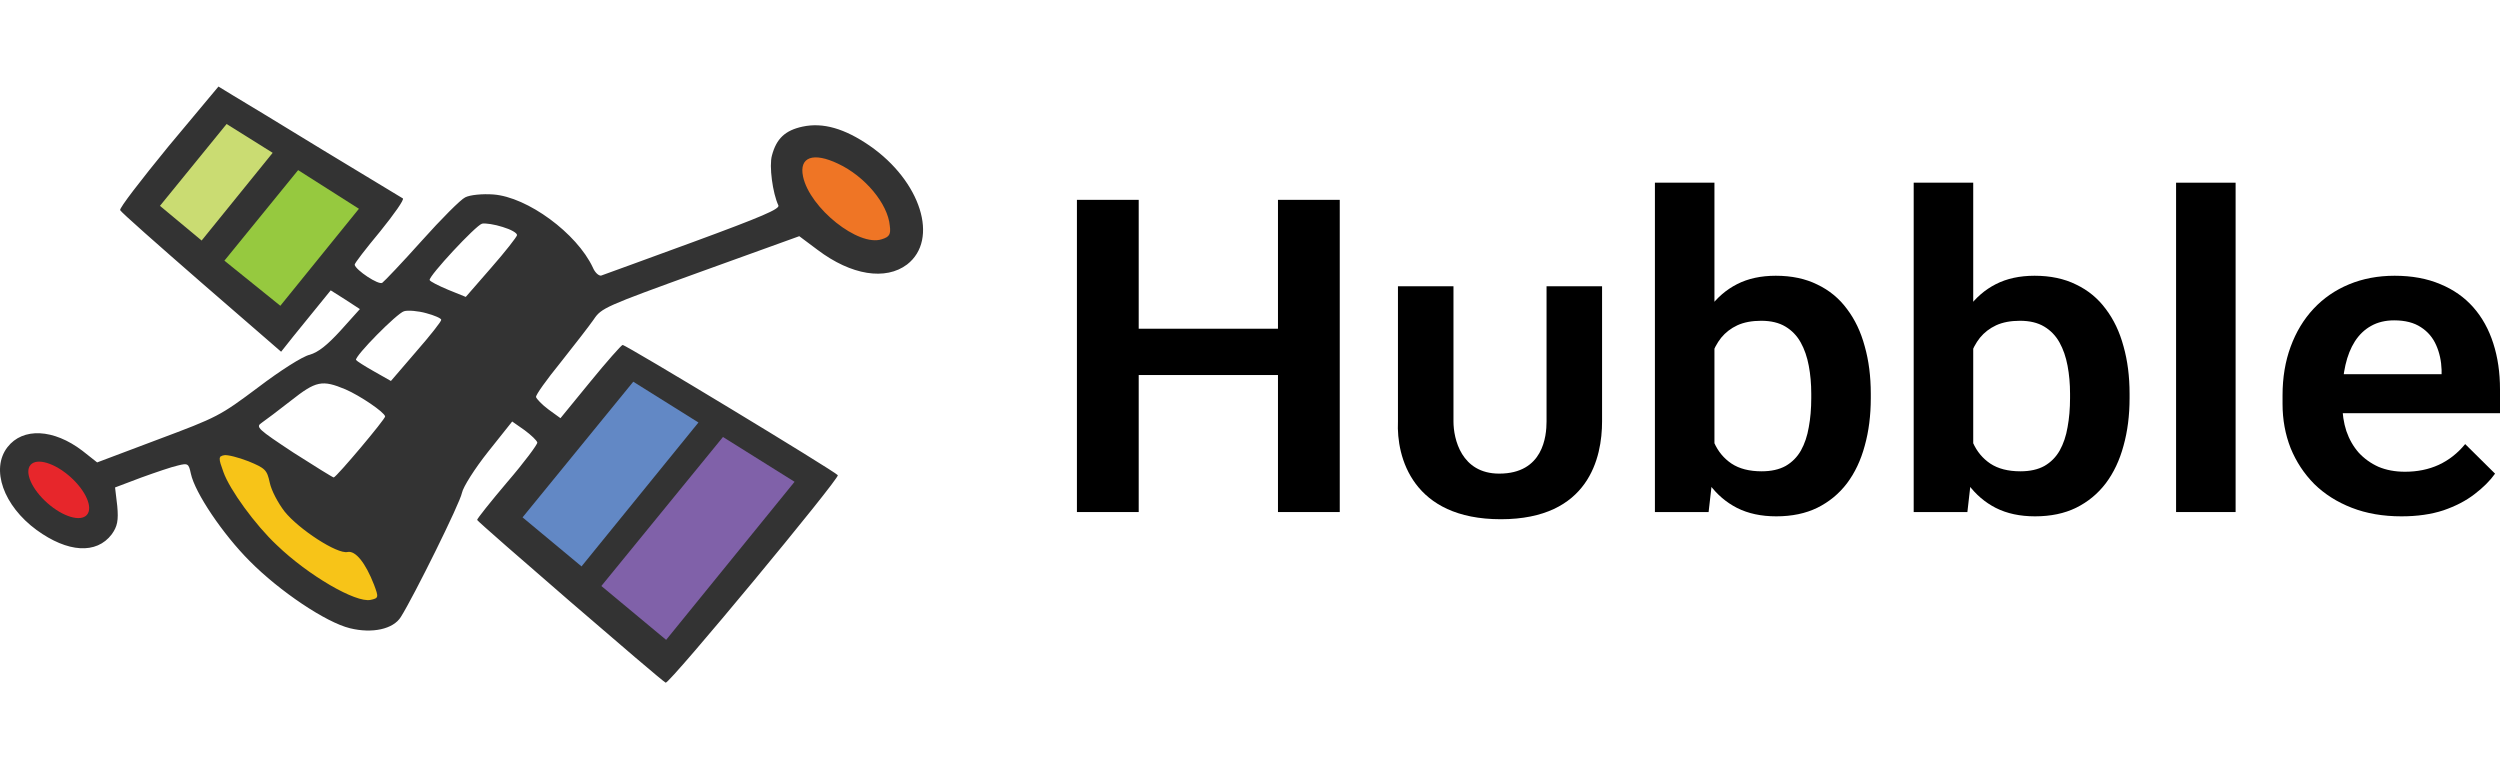
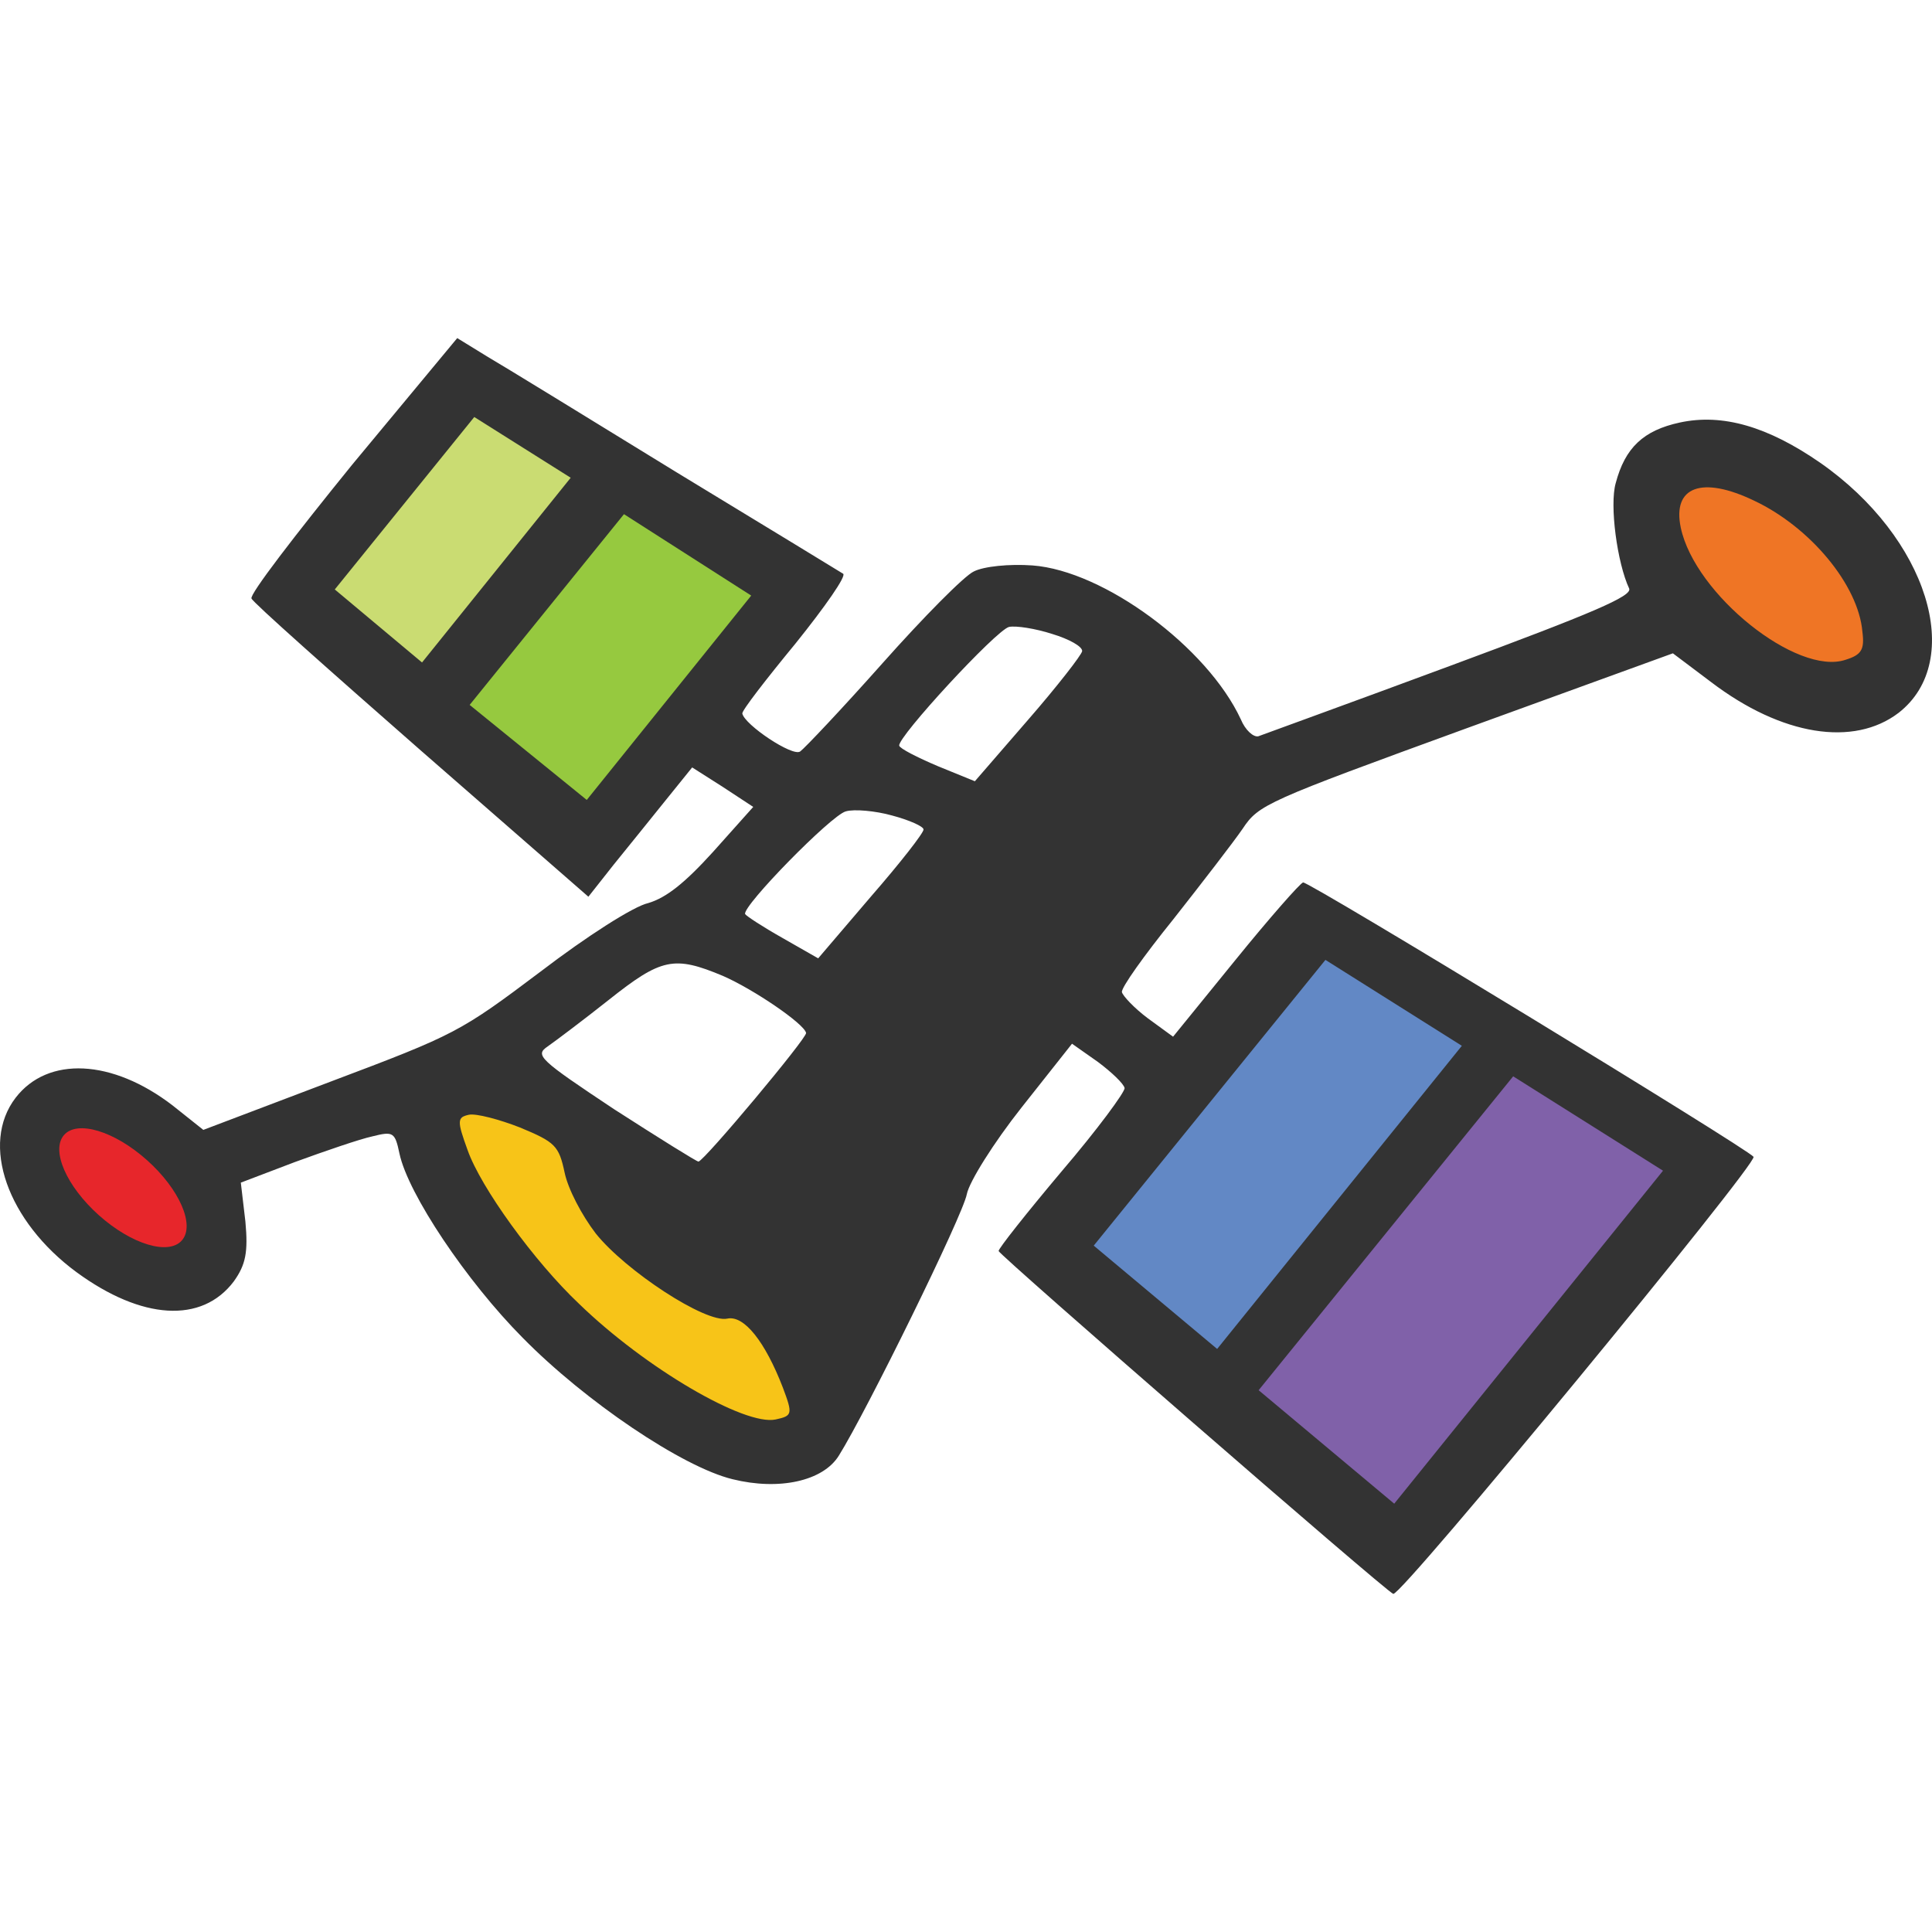
- <svg xmlns="http://www.w3.org/2000/svg" width="260" height="80" viewBox="0 0 260 80" fill="none">
-   <path d="M34.064 52.324C38.637 56.673 41.032 61.598 39.412 63.324C37.793 65.049 32.773 62.922 28.2 58.572C23.627 54.223 21.232 49.298 22.852 47.573C24.471 45.847 29.491 47.975 34.064 52.324Z" fill="#F7C418" />
-   <path d="M89.868 18.328C92.585 20.739 93.892 23.718 92.786 24.982C91.68 26.246 88.58 25.316 85.862 22.905C83.144 20.494 81.838 17.515 82.944 16.251C84.05 14.988 87.15 15.918 89.868 18.328Z" fill="#EF7525" />
-   <path d="M52.48 53.494L65.252 38.032L73.091 44.594L60.319 60.057L52.48 53.494Z" fill="#6288C5" />
-   <path d="M17.498 15.251C14.668 18.717 12.383 21.662 12.497 21.858C12.577 22.06 16.384 25.419 20.939 29.386L29.236 36.58L30.5 34.989C31.193 34.144 32.374 32.682 33.096 31.794L34.394 30.196L35.907 31.153L37.428 32.145L35.426 34.371C34.009 35.921 33.104 36.628 32.214 36.893C31.483 37.05 29.144 38.541 26.857 40.279C22.869 43.26 22.64 43.383 16.437 45.704L10.103 48.091L8.572 46.881C5.575 44.594 2.376 44.439 0.777 46.504C-0.993 48.79 0.363 52.602 3.81 55.122C7.038 57.469 10.028 57.669 11.62 55.569C12.209 54.746 12.333 54.133 12.195 52.624L11.966 50.695L14.661 49.676C16.148 49.137 17.878 48.546 18.505 48.411C19.541 48.152 19.626 48.207 19.849 49.258C20.273 51.255 23.193 55.574 25.966 58.349C29.072 61.492 33.911 64.739 36.404 65.339C38.708 65.906 40.9 65.435 41.686 64.167C43.046 62.007 47.859 52.29 48.041 51.261C48.166 50.648 49.362 48.743 50.769 46.975L53.268 43.837L54.55 44.734C55.241 45.245 55.835 45.813 55.88 46.023C55.917 46.199 54.532 48.072 52.752 50.139C51.006 52.2 49.599 53.968 49.621 54.073C49.666 54.283 68.88 70.891 69.23 70.999C69.623 71.135 87.347 49.741 87.134 49.421C86.828 49.01 65.028 35.815 64.749 35.875C64.61 35.904 63.084 37.625 61.38 39.713L58.289 43.491L57.042 42.586C56.351 42.075 55.784 41.464 55.747 41.289C55.703 41.079 56.854 39.476 58.296 37.701C59.731 35.89 61.303 33.867 61.748 33.222C62.548 32.024 62.916 31.872 72.85 28.272L83.125 24.563L85.028 25.986C88.54 28.639 92.114 29.19 94.339 27.503C97.683 24.916 95.773 18.841 90.44 15.151C87.841 13.364 85.592 12.712 83.469 13.168C81.659 13.557 80.749 14.412 80.284 16.16C79.97 17.254 80.357 20.102 80.953 21.366C81.105 21.736 79.238 22.54 72.048 25.184C67.054 27.026 62.726 28.579 62.525 28.659C62.281 28.711 61.878 28.358 61.655 27.82C59.988 24.258 54.856 20.488 51.307 20.224C50.161 20.141 48.878 20.27 48.386 20.522C47.921 20.732 45.882 22.782 43.853 25.05C41.824 27.317 39.979 29.253 39.758 29.41C39.378 29.675 37.004 28.096 36.885 27.536C36.855 27.396 38.056 25.855 39.533 24.073C41.003 22.255 42.065 20.744 41.896 20.634C41.727 20.524 38.011 18.281 33.628 15.633C29.279 12.977 25.014 10.376 24.184 9.895L22.72 9L17.498 15.251ZM52.28 23.606C53.135 23.862 53.796 24.233 53.771 24.458C53.739 24.648 52.538 26.188 51.073 27.858L48.44 30.879L46.608 30.137C45.569 29.7 44.712 29.262 44.682 29.122C44.593 28.701 49.479 23.438 50.133 23.261C50.481 23.186 51.46 23.342 52.28 23.606ZM87.164 17.027C89.952 18.333 92.343 21.19 92.541 23.492C92.657 24.383 92.493 24.638 91.708 24.881C89.296 25.692 84.217 21.654 83.517 18.36C83.085 16.328 84.572 15.789 87.164 17.027ZM44.323 32.569C45.171 32.79 45.894 33.111 45.889 33.259C45.919 33.399 44.745 34.897 43.281 36.567L40.655 39.622L38.875 38.612C37.884 38.056 37.081 37.532 37.024 37.435C36.9 37.022 41.301 32.559 42.024 32.367C42.434 32.242 43.511 32.341 44.323 32.569ZM35.927 40.492C37.45 41.153 39.958 42.849 40.054 43.305C40.107 43.55 35.022 49.589 34.708 49.656C34.639 49.671 32.752 48.501 30.521 47.075C26.796 44.615 26.569 44.407 27.206 43.977C27.586 43.712 28.968 42.682 30.247 41.675C32.864 39.611 33.491 39.476 35.927 40.492ZM25.835 47.972C27.59 48.694 27.773 48.874 28.056 50.206C28.228 51.012 28.901 52.296 29.604 53.207C31.087 55.05 35.059 57.641 36.138 57.409C36.973 57.23 38.017 58.544 38.898 60.809C39.397 62.131 39.377 62.209 38.542 62.388C37.011 62.717 32.073 59.858 28.778 56.682C26.551 54.596 23.878 50.92 23.232 49.081C22.711 47.654 22.708 47.471 23.3 47.344C23.648 47.27 24.803 47.571 25.835 47.972Z" fill="#333333" />
-   <path d="M16.635 21.409L23.567 12.896L28.358 15.894L20.97 25.015L16.635 21.409Z" fill="#CADC72" />
-   <path d="M23.337 27.11L31.005 17.693L37.327 21.712L29.155 31.801L23.337 27.11Z" fill="#96C93F" />
-   <path d="M7.302 49.584C8.921 51.019 9.698 52.793 9.04 53.545C8.381 54.298 6.535 53.744 4.917 52.309C3.299 50.873 2.521 49.099 3.179 48.347C3.838 47.594 5.684 48.148 7.302 49.584Z" fill="#E7262B" />
-   <path d="M62.541 60.944L75.189 45.447L82.634 50.106L69.278 66.546L62.541 60.944Z" fill="#8061A9" />
-   <path d="M54.346 53.806L65.86 39.698L72.638 43.94L60.479 58.906L54.346 53.806Z" fill="#6288C5" />
-   <path d="M151.161 29.769H145.387V43.833C145.217 47.561 146.916 54 156.086 54C165.257 54 166.615 47.561 166.615 43.833V29.769H160.841V43.833C160.841 45.358 160.501 49.256 155.916 49.256C151.976 49.256 151.161 45.641 151.161 43.833V29.769Z" fill="black" />
-   <path d="M134.568 34.187V39.003H116.672V34.187H134.568ZM118.425 20.784V53.253H112V20.784H118.425ZM139.334 20.784V53.253H132.909V20.784H139.334Z" fill="black" />
-   <path d="M172.111 19H178.302V47.923L177.695 53.253H172.111V19ZM194.562 40.944V41.412C194.562 43.211 194.352 44.861 193.931 46.362C193.527 47.864 192.911 49.165 192.086 50.265C191.26 51.35 190.232 52.198 189.002 52.807C187.787 53.402 186.362 53.699 184.727 53.699C183.169 53.699 181.814 53.409 180.662 52.83C179.525 52.25 178.567 51.432 177.788 50.377C177.009 49.306 176.386 48.05 175.919 46.608C175.452 45.151 175.102 43.56 174.868 41.836V40.564C175.102 38.825 175.452 37.234 175.919 35.792C176.386 34.35 177.009 33.094 177.788 32.023C178.567 30.953 179.525 30.128 180.662 29.548C181.799 28.968 183.138 28.678 184.68 28.678C186.331 28.678 187.772 28.983 189.002 29.593C190.248 30.187 191.276 31.035 192.086 32.135C192.911 33.22 193.527 34.514 193.931 36.015C194.352 37.502 194.562 39.145 194.562 40.944ZM188.371 41.412V40.944C188.371 39.918 188.286 38.951 188.114 38.044C187.943 37.123 187.663 36.312 187.273 35.614C186.884 34.915 186.354 34.365 185.685 33.964C185.015 33.562 184.174 33.361 183.161 33.361C182.196 33.361 181.37 33.517 180.685 33.83C180.015 34.142 179.455 34.573 179.003 35.123C178.567 35.673 178.224 36.32 177.975 37.063C177.741 37.807 177.586 38.609 177.508 39.472V42.951C177.617 44.095 177.874 45.129 178.279 46.05C178.684 46.957 179.283 47.678 180.078 48.213C180.888 48.749 181.931 49.016 183.208 49.016C184.205 49.016 185.038 48.83 185.708 48.459C186.378 48.072 186.907 47.537 187.297 46.853C187.686 46.154 187.959 45.344 188.114 44.422C188.286 43.501 188.371 42.497 188.371 41.412Z" fill="black" />
-   <path d="M199.024 19H205.215V47.923L204.608 53.253H199.024V19ZM221.476 40.944V41.412C221.476 43.211 221.265 44.861 220.845 46.362C220.44 47.864 219.825 49.165 218.999 50.265C218.174 51.35 217.146 52.198 215.915 52.807C214.701 53.402 213.275 53.699 211.64 53.699C210.083 53.699 208.728 53.409 207.575 52.83C206.438 52.25 205.48 51.432 204.701 50.377C203.923 49.306 203.3 48.05 202.833 46.608C202.365 45.151 202.015 43.56 201.781 41.836V40.564C202.015 38.825 202.365 37.234 202.833 35.792C203.3 34.35 203.923 33.094 204.701 32.023C205.48 30.953 206.438 30.128 207.575 29.548C208.712 28.968 210.051 28.678 211.593 28.678C213.244 28.678 214.685 28.983 215.915 29.593C217.161 30.187 218.189 31.035 218.999 32.135C219.825 33.22 220.44 34.514 220.845 36.015C221.265 37.502 221.476 39.145 221.476 40.944ZM215.285 41.412V40.944C215.285 39.918 215.199 38.951 215.028 38.044C214.856 37.123 214.576 36.312 214.187 35.614C213.797 34.915 213.268 34.365 212.598 33.964C211.928 33.562 211.087 33.361 210.075 33.361C209.109 33.361 208.284 33.517 207.598 33.83C206.929 34.142 206.368 34.573 205.916 35.123C205.48 35.673 205.138 36.32 204.888 37.063C204.655 37.807 204.499 38.609 204.421 39.472V42.951C204.53 44.095 204.787 45.129 205.192 46.05C205.597 46.957 206.197 47.678 206.991 48.213C207.801 48.749 208.844 49.016 210.122 49.016C211.118 49.016 211.952 48.83 212.621 48.459C213.291 48.072 213.821 47.537 214.21 46.853C214.599 46.154 214.872 45.344 215.028 44.422C215.199 43.501 215.285 42.497 215.285 41.412Z" fill="black" />
-   <path d="M232.503 19V53.253H226.312V19H232.503Z" fill="black" />
-   <path d="M249.744 53.699C247.828 53.699 246.107 53.402 244.581 52.807C243.055 52.213 241.754 51.388 240.679 50.332C239.62 49.261 238.803 48.02 238.226 46.608C237.666 45.181 237.385 43.649 237.385 42.014V41.122C237.385 39.264 237.666 37.576 238.226 36.06C238.787 34.529 239.581 33.213 240.609 32.113C241.637 31.012 242.868 30.165 244.301 29.57C245.733 28.976 247.314 28.678 249.043 28.678C250.834 28.678 252.415 28.968 253.786 29.548C255.156 30.113 256.301 30.916 257.22 31.956C258.139 32.997 258.832 34.246 259.299 35.703C259.766 37.145 260 38.743 260 40.498V42.973H240.189V38.914H253.926V38.468C253.895 37.532 253.708 36.677 253.365 35.904C253.022 35.116 252.493 34.491 251.776 34.03C251.06 33.555 250.133 33.317 248.996 33.317C248.077 33.317 247.275 33.51 246.59 33.897C245.92 34.268 245.36 34.803 244.908 35.502C244.472 36.186 244.145 37.004 243.927 37.955C243.709 38.907 243.6 39.962 243.6 41.122V42.014C243.6 43.025 243.74 43.962 244.02 44.824C244.316 45.686 244.744 46.437 245.305 47.076C245.881 47.7 246.567 48.191 247.361 48.548C248.171 48.89 249.09 49.061 250.118 49.061C251.41 49.061 252.579 48.823 253.622 48.347C254.681 47.857 255.6 47.136 256.379 46.184L259.486 49.261C258.956 50.005 258.24 50.718 257.337 51.402C256.449 52.086 255.374 52.644 254.113 53.075C252.851 53.491 251.395 53.699 249.744 53.699Z" fill="black" />
+ <svg xmlns="http://www.w3.org/2000/svg" width="128" height="128" viewBox="0 0 128 128" fill="none">
+   <path d="M45.419 80.538C51.516 86.375 54.709 92.983 52.55 95.299C50.391 97.614 43.697 94.76 37.6 88.923C31.502 83.086 28.31 76.478 30.469 74.162C32.628 71.847 39.321 74.701 45.419 80.538Z" fill="#F7C418" />
+   <path d="M119.823 34.918C123.447 38.153 125.189 42.151 123.714 43.846C122.239 45.542 118.106 44.295 114.482 41.059C110.859 37.824 109.117 33.827 110.591 32.131C112.066 30.435 116.2 31.683 119.823 34.918Z" fill="#EF7525" />
+   <path d="M69.974 82.109L87.003 61.358L97.455 70.165L80.426 90.915L69.974 82.109Z" fill="#6288C5" />
+   <path d="M23.331 30.788C19.558 35.439 16.511 39.392 16.663 39.654C16.769 39.926 21.845 44.433 27.919 49.757L38.982 59.41L40.666 57.276C41.591 56.142 43.166 54.179 44.127 52.988L45.858 50.844L47.876 52.128L49.904 53.46L47.235 56.446C45.346 58.526 44.139 59.475 42.952 59.83C41.978 60.041 38.858 62.043 35.809 64.374C30.491 68.375 30.186 68.539 21.916 71.655L13.471 74.858L11.43 73.234C7.434 70.165 3.168 69.957 1.036 72.728C-1.324 75.795 0.484 80.911 5.08 84.293C9.384 87.442 13.371 87.711 15.493 84.892C16.279 83.788 16.445 82.966 16.259 80.941L15.955 78.352L19.548 76.985C21.531 76.261 23.837 75.468 24.673 75.287C26.055 74.939 26.168 75.013 26.465 76.424C27.031 79.103 30.924 84.899 34.621 88.623C38.763 92.84 45.214 97.198 48.538 98.003C51.61 98.764 54.534 98.132 55.581 96.431C57.395 93.531 63.812 80.492 64.055 79.112C64.221 78.289 65.816 75.732 67.692 73.36L71.024 69.149L72.734 70.352C73.655 71.038 74.447 71.801 74.507 72.083C74.556 72.318 72.709 74.832 70.336 77.606C68.008 80.371 66.132 82.743 66.161 82.885C66.221 83.167 91.84 105.454 92.307 105.599C92.831 105.781 116.463 77.072 116.178 76.642C115.771 76.091 86.704 58.384 86.333 58.464C86.147 58.504 84.111 60.812 81.84 63.614L77.719 68.684L76.056 67.471C75.135 66.785 74.379 65.965 74.33 65.73C74.27 65.448 75.805 63.297 77.728 60.914C79.641 58.485 81.737 55.77 82.33 54.904C83.398 53.297 83.888 53.093 97.133 48.262L110.833 43.284L113.371 45.194C118.053 48.754 122.818 49.493 125.785 47.229C130.244 43.758 127.698 35.606 120.587 30.654C117.121 28.257 114.122 27.381 111.292 27.993C108.879 28.515 107.665 29.662 107.045 32.009C106.627 33.476 107.143 37.297 107.937 38.994C108.14 39.491 105.65 40.57 96.064 44.118C89.405 46.59 83.635 48.674 83.366 48.781C83.041 48.851 82.504 48.377 82.206 47.655C79.984 42.875 73.142 37.816 68.409 37.462C66.881 37.35 65.171 37.523 64.515 37.862C63.895 38.143 61.176 40.894 58.471 43.938C55.766 46.981 53.306 49.578 53.011 49.789C52.504 50.144 49.339 48.026 49.18 47.274C49.141 47.086 50.742 45.019 52.711 42.626C54.671 40.187 56.087 38.16 55.861 38.012C55.636 37.864 50.682 34.855 44.837 31.3C39.038 27.736 33.352 24.246 32.245 23.6L30.293 22.4L23.331 30.788ZM69.707 42C70.847 42.343 71.728 42.841 71.695 43.143C71.652 43.398 70.05 45.465 68.098 47.707L64.587 51.76L62.144 50.764C60.759 50.178 59.616 49.59 59.576 49.402C59.457 48.837 65.972 41.775 66.844 41.537C67.308 41.437 68.613 41.646 69.707 42ZM116.218 33.172C119.936 34.925 123.123 38.758 123.388 41.848C123.543 43.043 123.324 43.386 122.277 43.711C119.062 44.799 112.289 39.38 111.356 34.961C110.78 32.234 112.762 31.51 116.218 33.172ZM59.098 54.028C60.228 54.325 61.192 54.755 61.185 54.953C61.225 55.142 59.66 57.151 57.707 59.393L54.206 63.493L51.834 62.138C50.511 61.391 49.441 60.688 49.365 60.557C49.2 60.003 55.068 54.015 56.032 53.757C56.579 53.59 58.014 53.722 59.098 54.028ZM47.902 64.659C49.934 65.548 53.277 67.824 53.406 68.435C53.475 68.764 46.695 76.867 46.278 76.958C46.185 76.978 43.67 75.407 40.694 73.494C35.727 70.193 35.426 69.914 36.274 69.337C36.782 68.981 38.625 67.6 40.329 66.248C43.819 63.477 44.655 63.297 47.902 64.659ZM34.447 74.698C36.786 75.667 37.031 75.909 37.409 77.695C37.637 78.777 38.535 80.5 39.472 81.723C41.45 84.196 46.745 87.673 48.184 87.362C49.297 87.121 50.689 88.885 51.864 91.925C52.53 93.698 52.503 93.802 51.39 94.043C49.348 94.485 42.764 90.648 38.37 86.386C35.402 83.587 31.837 78.654 30.976 76.186C30.281 74.271 30.277 74.026 31.066 73.855C31.53 73.755 33.071 74.159 34.447 74.698Z" fill="#333333" />
+   <path d="M22.18 39.053L31.422 27.628L37.81 31.652L27.96 43.891L22.18 39.053Z" fill="#CADC72" />
+   <path d="M31.116 46.702L41.34 34.065L49.77 39.459L38.874 52.998L31.116 46.702Z" fill="#96C93F" />
+   <path d="M9.736 76.861C11.894 78.787 12.931 81.167 12.053 82.177C11.175 83.187 8.714 82.444 6.556 80.517C4.398 78.591 3.361 76.211 4.239 75.201C5.117 74.191 7.579 74.934 9.736 76.861Z" fill="#E7262B" />
+   <path d="M83.388 92.105L100.252 71.31L110.179 77.562L92.371 99.623L83.388 92.105Z" fill="#8061A9" />
+   <path d="M72.462 82.526L87.813 63.595L96.851 69.287L80.639 89.371L72.462 82.526Z" fill="#6288C5" />
</svg>
